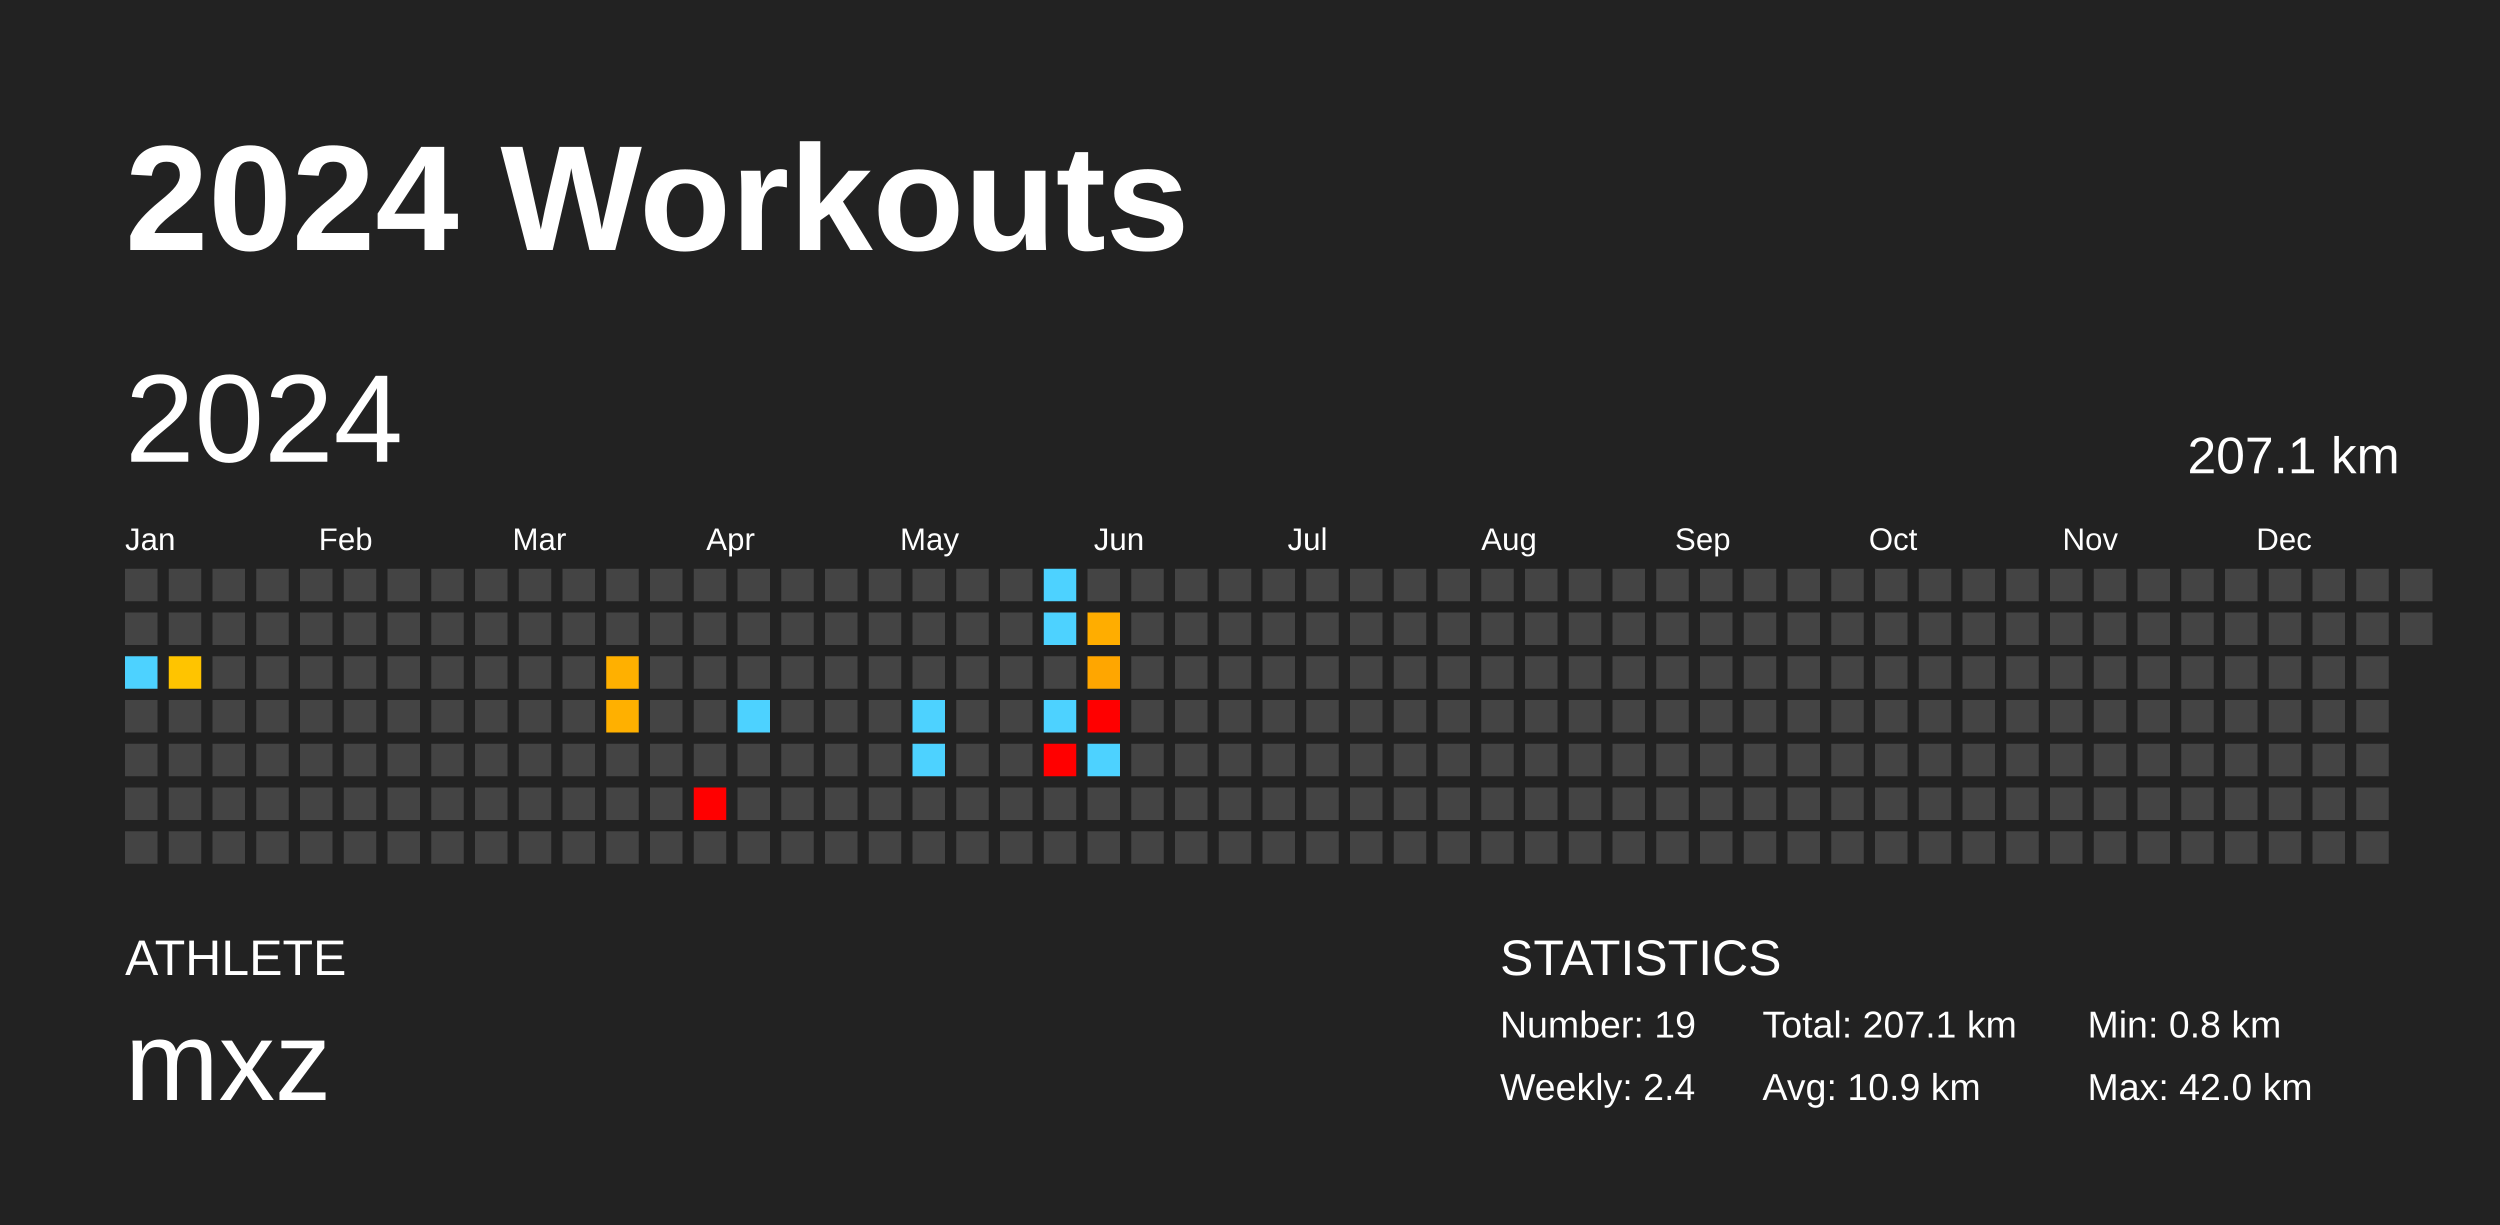
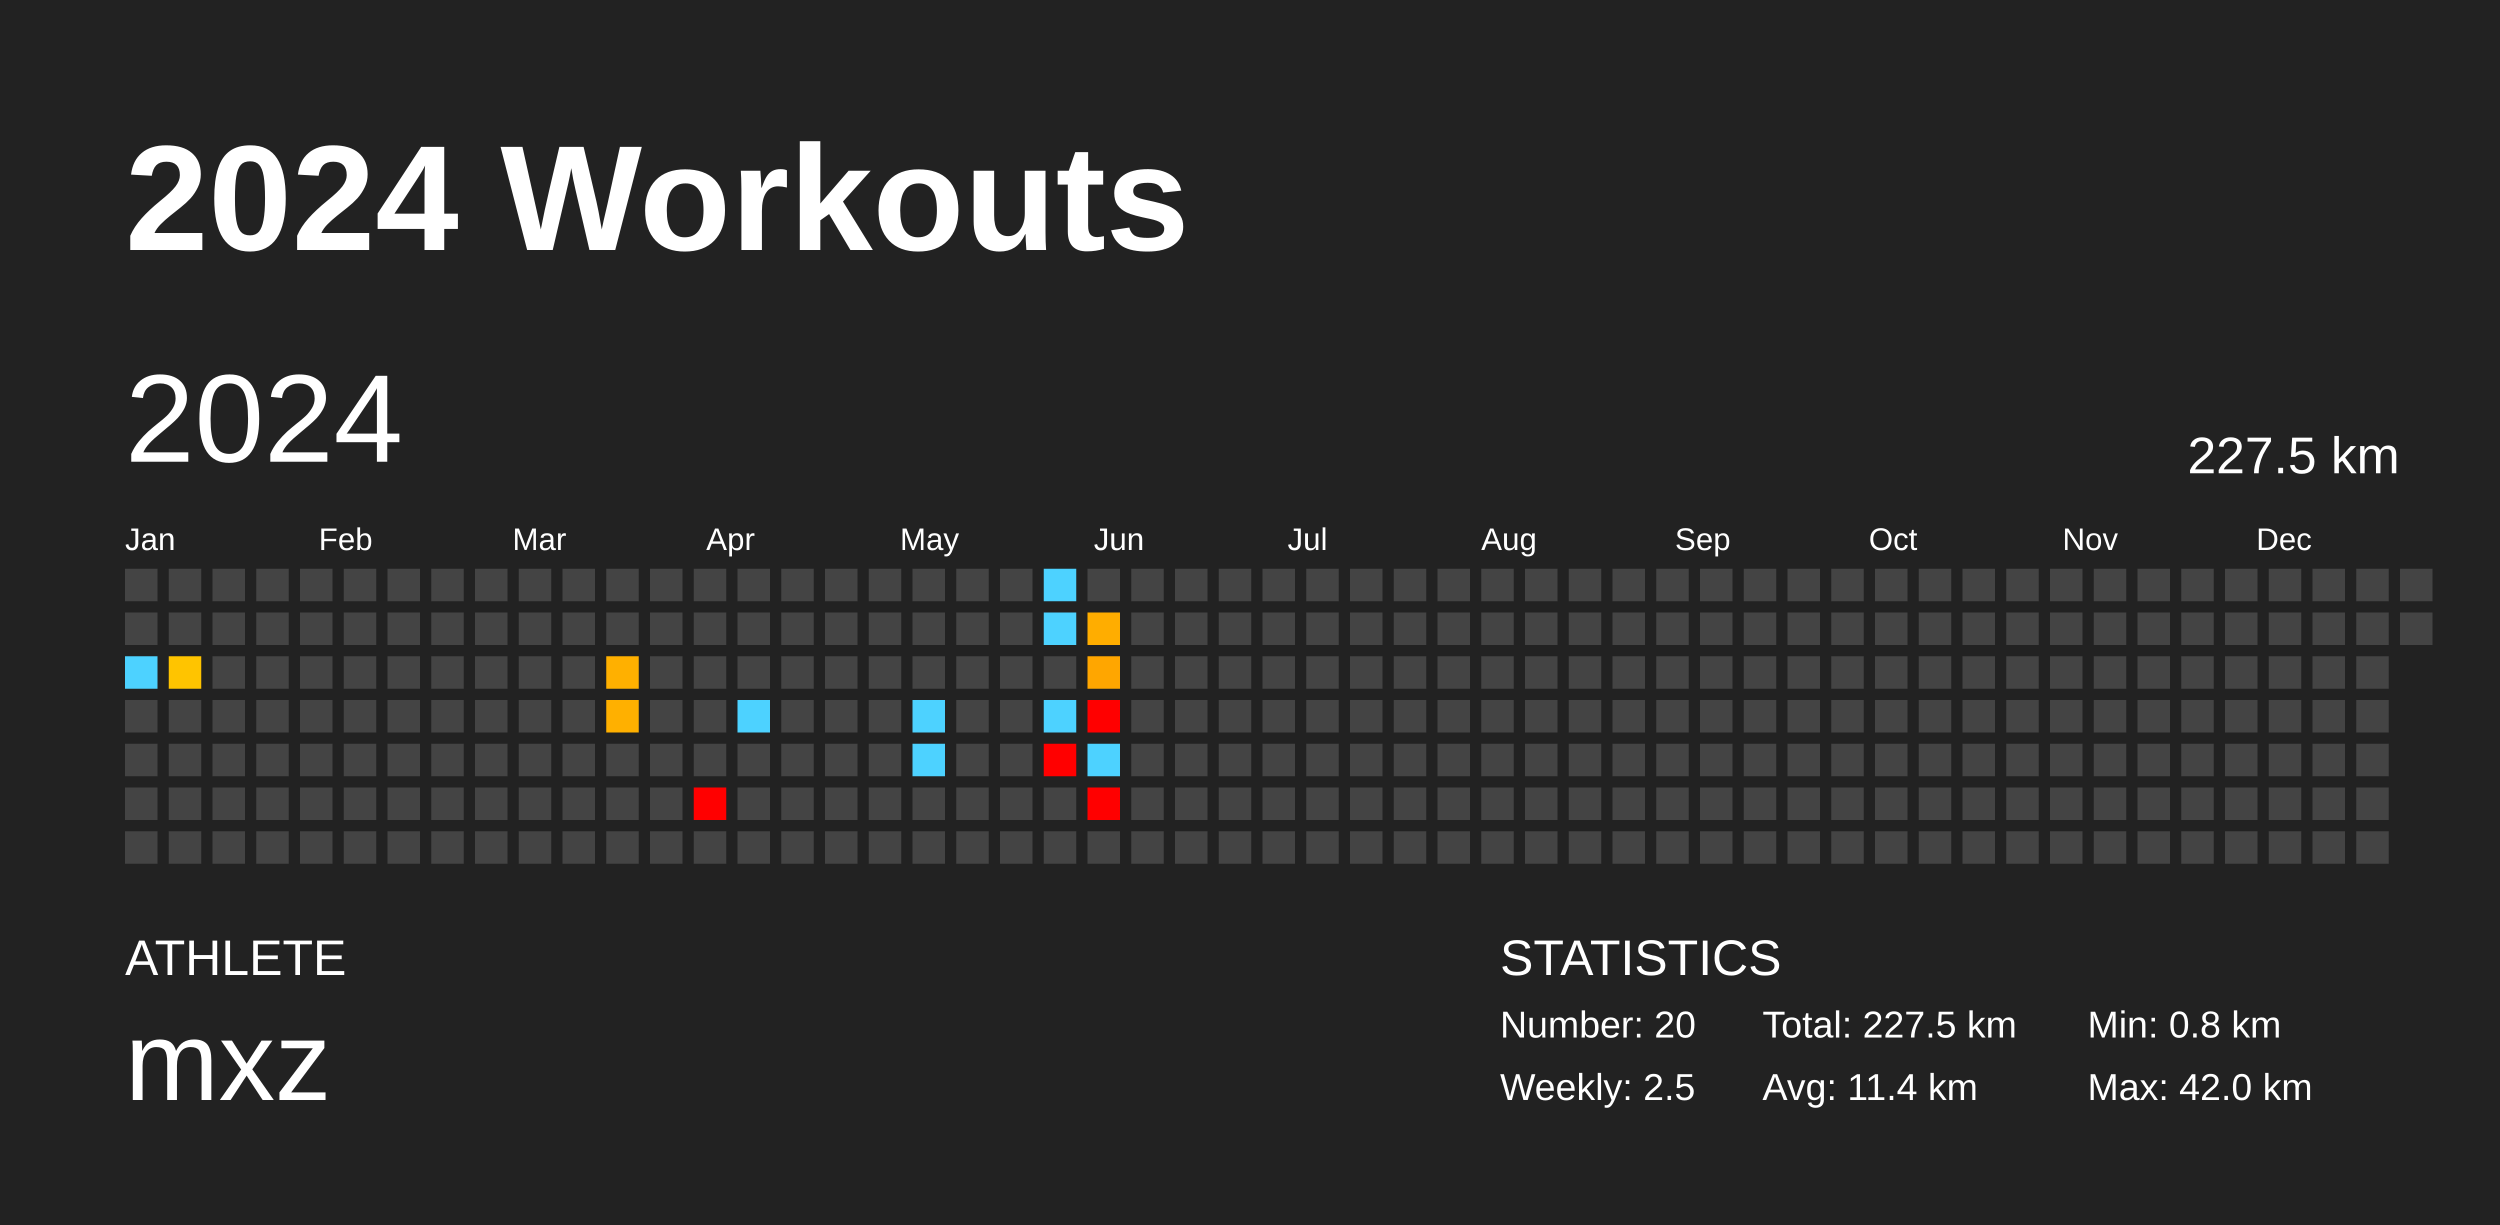
<svg xmlns="http://www.w3.org/2000/svg" baseProfile="full" height="98mm" version="1.1" viewBox="0,0,200,98" width="200mm">
  <defs />
  <rect fill="#222222" height="98" width="200" x="0" y="0" />
  <text fill="#FFFFFF" style="font-size:12px; font-family:Arial; font-weight:bold;" x="10" y="20">2024 Workouts</text>
  <text fill="#FFFFFF" style="font-size:4px; font-family:Arial" x="10" y="78">ATHLETE</text>
  <text fill="#FFFFFF" style="font-size:9px; font-family:Arial" x="10" y="88">mxz</text>
  <text fill="#FFFFFF" style="font-size:4px; font-family:Arial" x="120" y="78">STATISTICS</text>
-   <text fill="#FFFFFF" style="font-size:3px; font-family:Arial" x="120" y="83">Number: 19</text>
-   <text fill="#FFFFFF" style="font-size:3px; font-family:Arial" x="120" y="88">Weekly: 2.4</text>
-   <text fill="#FFFFFF" style="font-size:3px; font-family:Arial" x="141" y="83">Total: 207.1 km</text>
-   <text fill="#FFFFFF" style="font-size:3px; font-family:Arial" x="141" y="88">Avg: 10.9 km</text>
+   <text fill="#FFFFFF" style="font-size:3px; font-family:Arial" x="120" y="83">Number: 20</text>
+   <text fill="#FFFFFF" style="font-size:3px; font-family:Arial" x="120" y="88">Weekly: 2.5</text>
+   <text fill="#FFFFFF" style="font-size:3px; font-family:Arial" x="141" y="83">Total: 227.5 km</text>
+   <text fill="#FFFFFF" style="font-size:3px; font-family:Arial" x="141" y="88">Avg: 11.4 km</text>
  <text fill="#FFFFFF" style="font-size:3px; font-family:Arial" x="167" y="83">Min: 0.8 km</text>
  <text fill="#FFFFFF" style="font-size:3px; font-family:Arial" x="167" y="88">Max: 42.0 km</text>
  <text dominant-baseline="hanging" fill="#FFFFFF" style="font-size:10.0px; font-family:Arial;" x="10" y="30">2024</text>
-   <text dominant-baseline="hanging" fill="#FFFFFF" style="font-size:4.125px; font-family:Arial;" x="175" y="35">207.1 km</text>
+   <text dominant-baseline="hanging" fill="#FFFFFF" style="font-size:4.125px; font-family:Arial;" x="175" y="35">227.5 km</text>
  <text fill="#FFFFFF" style="font-size:2.5px; font-family:Arial" x="10.0" y="44">Jan</text>
  <text fill="#FFFFFF" style="font-size:2.5px; font-family:Arial" x="25.5" y="44">Feb</text>
  <text fill="#FFFFFF" style="font-size:2.5px; font-family:Arial" x="41.0" y="44">Mar</text>
  <text fill="#FFFFFF" style="font-size:2.5px; font-family:Arial" x="56.5" y="44">Apr</text>
  <text fill="#FFFFFF" style="font-size:2.5px; font-family:Arial" x="72.0" y="44">May</text>
  <text fill="#FFFFFF" style="font-size:2.5px; font-family:Arial" x="87.5" y="44">Jun</text>
  <text fill="#FFFFFF" style="font-size:2.5px; font-family:Arial" x="103.0" y="44">Jul</text>
  <text fill="#FFFFFF" style="font-size:2.5px; font-family:Arial" x="118.5" y="44">Aug</text>
  <text fill="#FFFFFF" style="font-size:2.5px; font-family:Arial" x="134.0" y="44">Sep</text>
  <text fill="#FFFFFF" style="font-size:2.5px; font-family:Arial" x="149.5" y="44">Oct</text>
  <text fill="#FFFFFF" style="font-size:2.5px; font-family:Arial" x="165.0" y="44">Nov</text>
  <text fill="#FFFFFF" style="font-size:2.5px; font-family:Arial" x="180.5" y="44">Dec</text>
  <rect fill="#444444" height="2.6" width="2.6" x="10.0" y="45.5" />
  <rect fill="#444444" height="2.6" width="2.6" x="10.0" y="49.0" />
  <rect fill="#4dd2ff" height="2.6" width="2.6" x="10.0" y="52.5" />
  <rect fill="#444444" height="2.6" width="2.6" x="10.0" y="56.0" />
  <rect fill="#444444" height="2.6" width="2.6" x="10.0" y="59.5" />
  <rect fill="#444444" height="2.6" width="2.6" x="10.0" y="63.0" />
  <rect fill="#444444" height="2.6" width="2.6" x="10.0" y="66.5" />
  <rect fill="#444444" height="2.6" width="2.6" x="13.5" y="45.5" />
  <rect fill="#444444" height="2.6" width="2.6" x="13.5" y="49.0" />
  <rect fill="#ffc400" height="2.6" width="2.6" x="13.5" y="52.5" />
  <rect fill="#444444" height="2.6" width="2.6" x="13.5" y="56.0" />
  <rect fill="#444444" height="2.6" width="2.6" x="13.5" y="59.5" />
  <rect fill="#444444" height="2.6" width="2.6" x="13.5" y="63.0" />
  <rect fill="#444444" height="2.6" width="2.6" x="13.5" y="66.5" />
  <rect fill="#444444" height="2.6" width="2.6" x="17.0" y="45.5" />
  <rect fill="#444444" height="2.6" width="2.6" x="17.0" y="49.0" />
  <rect fill="#444444" height="2.6" width="2.6" x="17.0" y="52.5" />
  <rect fill="#444444" height="2.6" width="2.6" x="17.0" y="56.0" />
  <rect fill="#444444" height="2.6" width="2.6" x="17.0" y="59.5" />
  <rect fill="#444444" height="2.6" width="2.6" x="17.0" y="63.0" />
  <rect fill="#444444" height="2.6" width="2.6" x="17.0" y="66.5" />
  <rect fill="#444444" height="2.6" width="2.6" x="20.5" y="45.5" />
  <rect fill="#444444" height="2.6" width="2.6" x="20.5" y="49.0" />
  <rect fill="#444444" height="2.6" width="2.6" x="20.5" y="52.5" />
  <rect fill="#444444" height="2.6" width="2.6" x="20.5" y="56.0" />
  <rect fill="#444444" height="2.6" width="2.6" x="20.5" y="59.5" />
  <rect fill="#444444" height="2.6" width="2.6" x="20.5" y="63.0" />
  <rect fill="#444444" height="2.6" width="2.6" x="20.5" y="66.5" />
  <rect fill="#444444" height="2.6" width="2.6" x="24.0" y="45.5" />
  <rect fill="#444444" height="2.6" width="2.6" x="24.0" y="49.0" />
  <rect fill="#444444" height="2.6" width="2.6" x="24.0" y="52.5" />
  <rect fill="#444444" height="2.6" width="2.6" x="24.0" y="56.0" />
  <rect fill="#444444" height="2.6" width="2.6" x="24.0" y="59.5" />
  <rect fill="#444444" height="2.6" width="2.6" x="24.0" y="63.0" />
  <rect fill="#444444" height="2.6" width="2.6" x="24.0" y="66.5" />
  <rect fill="#444444" height="2.6" width="2.6" x="27.5" y="45.5" />
  <rect fill="#444444" height="2.6" width="2.6" x="27.5" y="49.0" />
  <rect fill="#444444" height="2.6" width="2.6" x="27.5" y="52.5" />
  <rect fill="#444444" height="2.6" width="2.6" x="27.5" y="56.0" />
  <rect fill="#444444" height="2.6" width="2.6" x="27.5" y="59.5" />
  <rect fill="#444444" height="2.6" width="2.6" x="27.5" y="63.0" />
  <rect fill="#444444" height="2.6" width="2.6" x="27.5" y="66.5" />
  <rect fill="#444444" height="2.6" width="2.6" x="31.0" y="45.5" />
  <rect fill="#444444" height="2.6" width="2.6" x="31.0" y="49.0" />
  <rect fill="#444444" height="2.6" width="2.6" x="31.0" y="52.5" />
  <rect fill="#444444" height="2.6" width="2.6" x="31.0" y="56.0" />
  <rect fill="#444444" height="2.6" width="2.6" x="31.0" y="59.5" />
  <rect fill="#444444" height="2.6" width="2.6" x="31.0" y="63.0" />
  <rect fill="#444444" height="2.6" width="2.6" x="31.0" y="66.5" />
  <rect fill="#444444" height="2.6" width="2.6" x="34.5" y="45.5" />
  <rect fill="#444444" height="2.6" width="2.6" x="34.5" y="49.0" />
  <rect fill="#444444" height="2.6" width="2.6" x="34.5" y="52.5" />
  <rect fill="#444444" height="2.6" width="2.6" x="34.5" y="56.0" />
  <rect fill="#444444" height="2.6" width="2.6" x="34.5" y="59.5" />
  <rect fill="#444444" height="2.6" width="2.6" x="34.5" y="63.0" />
  <rect fill="#444444" height="2.6" width="2.6" x="34.5" y="66.5" />
  <rect fill="#444444" height="2.6" width="2.6" x="38.0" y="45.5" />
  <rect fill="#444444" height="2.6" width="2.6" x="38.0" y="49.0" />
  <rect fill="#444444" height="2.6" width="2.6" x="38.0" y="52.5" />
  <rect fill="#444444" height="2.6" width="2.6" x="38.0" y="56.0" />
  <rect fill="#444444" height="2.6" width="2.6" x="38.0" y="59.5" />
  <rect fill="#444444" height="2.6" width="2.6" x="38.0" y="63.0" />
  <rect fill="#444444" height="2.6" width="2.6" x="38.0" y="66.5" />
  <rect fill="#444444" height="2.6" width="2.6" x="41.5" y="45.5" />
  <rect fill="#444444" height="2.6" width="2.6" x="41.5" y="49.0" />
  <rect fill="#444444" height="2.6" width="2.6" x="41.5" y="52.5" />
  <rect fill="#444444" height="2.6" width="2.6" x="41.5" y="56.0" />
  <rect fill="#444444" height="2.6" width="2.6" x="41.5" y="59.5" />
  <rect fill="#444444" height="2.6" width="2.6" x="41.5" y="63.0" />
  <rect fill="#444444" height="2.6" width="2.6" x="41.5" y="66.5" />
  <rect fill="#444444" height="2.6" width="2.6" x="45.0" y="45.5" />
  <rect fill="#444444" height="2.6" width="2.6" x="45.0" y="49.0" />
  <rect fill="#444444" height="2.6" width="2.6" x="45.0" y="52.5" />
  <rect fill="#444444" height="2.6" width="2.6" x="45.0" y="56.0" />
  <rect fill="#444444" height="2.6" width="2.6" x="45.0" y="59.5" />
  <rect fill="#444444" height="2.6" width="2.6" x="45.0" y="63.0" />
  <rect fill="#444444" height="2.6" width="2.6" x="45.0" y="66.5" />
  <rect fill="#444444" height="2.6" width="2.6" x="48.5" y="45.5" />
  <rect fill="#444444" height="2.6" width="2.6" x="48.5" y="49.0" />
  <rect fill="#ffb000" height="2.6" width="2.6" x="48.5" y="52.5" />
  <rect fill="#ffb000" height="2.6" width="2.6" x="48.5" y="56.0" />
  <rect fill="#444444" height="2.6" width="2.6" x="48.5" y="59.5" />
  <rect fill="#444444" height="2.6" width="2.6" x="48.5" y="63.0" />
  <rect fill="#444444" height="2.6" width="2.6" x="48.5" y="66.5" />
  <rect fill="#444444" height="2.6" width="2.6" x="52.0" y="45.5" />
  <rect fill="#444444" height="2.6" width="2.6" x="52.0" y="49.0" />
  <rect fill="#444444" height="2.6" width="2.6" x="52.0" y="52.5" />
  <rect fill="#444444" height="2.6" width="2.6" x="52.0" y="56.0" />
  <rect fill="#444444" height="2.6" width="2.6" x="52.0" y="59.5" />
  <rect fill="#444444" height="2.6" width="2.6" x="52.0" y="63.0" />
  <rect fill="#444444" height="2.6" width="2.6" x="52.0" y="66.5" />
  <rect fill="#444444" height="2.6" width="2.6" x="55.5" y="45.5" />
  <rect fill="#444444" height="2.6" width="2.6" x="55.5" y="49.0" />
  <rect fill="#444444" height="2.6" width="2.6" x="55.5" y="52.5" />
  <rect fill="#444444" height="2.6" width="2.6" x="55.5" y="56.0" />
  <rect fill="#444444" height="2.6" width="2.6" x="55.5" y="59.5" />
  <rect fill="red" height="2.6" width="2.6" x="55.5" y="63.0" />
  <rect fill="#444444" height="2.6" width="2.6" x="55.5" y="66.5" />
  <rect fill="#444444" height="2.6" width="2.6" x="59.0" y="45.5" />
  <rect fill="#444444" height="2.6" width="2.6" x="59.0" y="49.0" />
  <rect fill="#444444" height="2.6" width="2.6" x="59.0" y="52.5" />
  <rect fill="#4dd2ff" height="2.6" width="2.6" x="59.0" y="56.0" />
  <rect fill="#444444" height="2.6" width="2.6" x="59.0" y="59.5" />
  <rect fill="#444444" height="2.6" width="2.6" x="59.0" y="63.0" />
  <rect fill="#444444" height="2.6" width="2.6" x="59.0" y="66.5" />
  <rect fill="#444444" height="2.6" width="2.6" x="62.5" y="45.5" />
  <rect fill="#444444" height="2.6" width="2.6" x="62.5" y="49.0" />
  <rect fill="#444444" height="2.6" width="2.6" x="62.5" y="52.5" />
  <rect fill="#444444" height="2.6" width="2.6" x="62.5" y="56.0" />
  <rect fill="#444444" height="2.6" width="2.6" x="62.5" y="59.5" />
  <rect fill="#444444" height="2.6" width="2.6" x="62.5" y="63.0" />
  <rect fill="#444444" height="2.6" width="2.6" x="62.5" y="66.5" />
  <rect fill="#444444" height="2.6" width="2.6" x="66.0" y="45.5" />
  <rect fill="#444444" height="2.6" width="2.6" x="66.0" y="49.0" />
  <rect fill="#444444" height="2.6" width="2.6" x="66.0" y="52.5" />
  <rect fill="#444444" height="2.6" width="2.6" x="66.0" y="56.0" />
  <rect fill="#444444" height="2.6" width="2.6" x="66.0" y="59.5" />
  <rect fill="#444444" height="2.6" width="2.6" x="66.0" y="63.0" />
  <rect fill="#444444" height="2.6" width="2.6" x="66.0" y="66.5" />
  <rect fill="#444444" height="2.6" width="2.6" x="69.5" y="45.5" />
  <rect fill="#444444" height="2.6" width="2.6" x="69.5" y="49.0" />
  <rect fill="#444444" height="2.6" width="2.6" x="69.5" y="52.5" />
  <rect fill="#444444" height="2.6" width="2.6" x="69.5" y="56.0" />
  <rect fill="#444444" height="2.6" width="2.6" x="69.5" y="59.5" />
  <rect fill="#444444" height="2.6" width="2.6" x="69.5" y="63.0" />
  <rect fill="#444444" height="2.6" width="2.6" x="69.5" y="66.5" />
  <rect fill="#444444" height="2.6" width="2.6" x="73.0" y="45.5" />
  <rect fill="#444444" height="2.6" width="2.6" x="73.0" y="49.0" />
  <rect fill="#444444" height="2.6" width="2.6" x="73.0" y="52.5" />
  <rect fill="#4dd2ff" height="2.6" width="2.6" x="73.0" y="56.0" />
  <rect fill="#4dd2ff" height="2.6" width="2.6" x="73.0" y="59.5" />
  <rect fill="#444444" height="2.6" width="2.6" x="73.0" y="63.0" />
  <rect fill="#444444" height="2.6" width="2.6" x="73.0" y="66.5" />
  <rect fill="#444444" height="2.6" width="2.6" x="76.5" y="45.5" />
  <rect fill="#444444" height="2.6" width="2.6" x="76.5" y="49.0" />
  <rect fill="#444444" height="2.6" width="2.6" x="76.5" y="52.5" />
  <rect fill="#444444" height="2.6" width="2.6" x="76.5" y="56.0" />
  <rect fill="#444444" height="2.6" width="2.6" x="76.5" y="59.5" />
  <rect fill="#444444" height="2.6" width="2.6" x="76.5" y="63.0" />
  <rect fill="#444444" height="2.6" width="2.6" x="76.5" y="66.5" />
  <rect fill="#444444" height="2.6" width="2.6" x="80.0" y="45.5" />
  <rect fill="#444444" height="2.6" width="2.6" x="80.0" y="49.0" />
  <rect fill="#444444" height="2.6" width="2.6" x="80.0" y="52.5" />
  <rect fill="#444444" height="2.6" width="2.6" x="80.0" y="56.0" />
  <rect fill="#444444" height="2.6" width="2.6" x="80.0" y="59.5" />
  <rect fill="#444444" height="2.6" width="2.6" x="80.0" y="63.0" />
  <rect fill="#444444" height="2.6" width="2.6" x="80.0" y="66.5" />
  <rect fill="#4dd2ff" height="2.6" width="2.6" x="83.5" y="45.5" />
  <rect fill="#4dd2ff" height="2.6" width="2.6" x="83.5" y="49.0" />
  <rect fill="#444444" height="2.6" width="2.6" x="83.5" y="52.5" />
  <rect fill="#4dd2ff" height="2.6" width="2.6" x="83.5" y="56.0" />
  <rect fill="red" height="2.6" width="2.6" x="83.5" y="59.5" />
  <rect fill="#444444" height="2.6" width="2.6" x="83.5" y="63.0" />
  <rect fill="#444444" height="2.6" width="2.6" x="83.5" y="66.5" />
  <rect fill="#444444" height="2.6" width="2.6" x="87.0" y="45.5" />
  <rect fill="#ffad00" height="2.6" width="2.6" x="87.0" y="49.0" />
  <rect fill="#ffa600" height="2.6" width="2.6" x="87.0" y="52.5" />
  <rect fill="red" height="2.6" width="2.6" x="87.0" y="56.0" />
  <rect fill="#4dd2ff" height="2.6" width="2.6" x="87.0" y="59.5" />
-   <rect fill="#444444" height="2.6" width="2.6" x="87.0" y="63.0" />
+   <rect fill="red" height="2.6" width="2.6" x="87.0" y="63.0" />
  <rect fill="#444444" height="2.6" width="2.6" x="87.0" y="66.5" />
  <rect fill="#444444" height="2.6" width="2.6" x="90.5" y="45.5" />
  <rect fill="#444444" height="2.6" width="2.6" x="90.5" y="49.0" />
  <rect fill="#444444" height="2.6" width="2.6" x="90.5" y="52.5" />
  <rect fill="#444444" height="2.6" width="2.6" x="90.5" y="56.0" />
  <rect fill="#444444" height="2.6" width="2.6" x="90.5" y="59.5" />
  <rect fill="#444444" height="2.6" width="2.6" x="90.5" y="63.0" />
  <rect fill="#444444" height="2.6" width="2.6" x="90.5" y="66.5" />
  <rect fill="#444444" height="2.6" width="2.6" x="94.0" y="45.5" />
  <rect fill="#444444" height="2.6" width="2.6" x="94.0" y="49.0" />
  <rect fill="#444444" height="2.6" width="2.6" x="94.0" y="52.5" />
  <rect fill="#444444" height="2.6" width="2.6" x="94.0" y="56.0" />
  <rect fill="#444444" height="2.6" width="2.6" x="94.0" y="59.5" />
  <rect fill="#444444" height="2.6" width="2.6" x="94.0" y="63.0" />
  <rect fill="#444444" height="2.6" width="2.6" x="94.0" y="66.5" />
  <rect fill="#444444" height="2.6" width="2.6" x="97.5" y="45.5" />
  <rect fill="#444444" height="2.6" width="2.6" x="97.5" y="49.0" />
  <rect fill="#444444" height="2.6" width="2.6" x="97.5" y="52.5" />
  <rect fill="#444444" height="2.6" width="2.6" x="97.5" y="56.0" />
  <rect fill="#444444" height="2.6" width="2.6" x="97.5" y="59.5" />
  <rect fill="#444444" height="2.6" width="2.6" x="97.5" y="63.0" />
  <rect fill="#444444" height="2.6" width="2.6" x="97.5" y="66.5" />
  <rect fill="#444444" height="2.6" width="2.6" x="101.0" y="45.5" />
  <rect fill="#444444" height="2.6" width="2.6" x="101.0" y="49.0" />
  <rect fill="#444444" height="2.6" width="2.6" x="101.0" y="52.5" />
  <rect fill="#444444" height="2.6" width="2.6" x="101.0" y="56.0" />
  <rect fill="#444444" height="2.6" width="2.6" x="101.0" y="59.5" />
  <rect fill="#444444" height="2.6" width="2.6" x="101.0" y="63.0" />
  <rect fill="#444444" height="2.6" width="2.6" x="101.0" y="66.5" />
  <rect fill="#444444" height="2.6" width="2.6" x="104.5" y="45.5" />
  <rect fill="#444444" height="2.6" width="2.6" x="104.5" y="49.0" />
  <rect fill="#444444" height="2.6" width="2.6" x="104.5" y="52.5" />
  <rect fill="#444444" height="2.6" width="2.6" x="104.5" y="56.0" />
  <rect fill="#444444" height="2.6" width="2.6" x="104.5" y="59.5" />
  <rect fill="#444444" height="2.6" width="2.6" x="104.5" y="63.0" />
  <rect fill="#444444" height="2.6" width="2.6" x="104.5" y="66.5" />
  <rect fill="#444444" height="2.6" width="2.6" x="108.0" y="45.5" />
  <rect fill="#444444" height="2.6" width="2.6" x="108.0" y="49.0" />
  <rect fill="#444444" height="2.6" width="2.6" x="108.0" y="52.5" />
  <rect fill="#444444" height="2.6" width="2.6" x="108.0" y="56.0" />
  <rect fill="#444444" height="2.6" width="2.6" x="108.0" y="59.5" />
  <rect fill="#444444" height="2.6" width="2.6" x="108.0" y="63.0" />
  <rect fill="#444444" height="2.6" width="2.6" x="108.0" y="66.5" />
  <rect fill="#444444" height="2.6" width="2.6" x="111.5" y="45.5" />
  <rect fill="#444444" height="2.6" width="2.6" x="111.5" y="49.0" />
  <rect fill="#444444" height="2.6" width="2.6" x="111.5" y="52.5" />
  <rect fill="#444444" height="2.6" width="2.6" x="111.5" y="56.0" />
  <rect fill="#444444" height="2.6" width="2.6" x="111.5" y="59.5" />
  <rect fill="#444444" height="2.6" width="2.6" x="111.5" y="63.0" />
  <rect fill="#444444" height="2.6" width="2.6" x="111.5" y="66.5" />
  <rect fill="#444444" height="2.6" width="2.6" x="115.0" y="45.5" />
  <rect fill="#444444" height="2.6" width="2.6" x="115.0" y="49.0" />
  <rect fill="#444444" height="2.6" width="2.6" x="115.0" y="52.5" />
  <rect fill="#444444" height="2.6" width="2.6" x="115.0" y="56.0" />
  <rect fill="#444444" height="2.6" width="2.6" x="115.0" y="59.5" />
  <rect fill="#444444" height="2.6" width="2.6" x="115.0" y="63.0" />
  <rect fill="#444444" height="2.6" width="2.6" x="115.0" y="66.5" />
  <rect fill="#444444" height="2.6" width="2.6" x="118.5" y="45.5" />
  <rect fill="#444444" height="2.6" width="2.6" x="118.5" y="49.0" />
  <rect fill="#444444" height="2.6" width="2.6" x="118.5" y="52.5" />
  <rect fill="#444444" height="2.6" width="2.6" x="118.5" y="56.0" />
  <rect fill="#444444" height="2.6" width="2.6" x="118.5" y="59.5" />
  <rect fill="#444444" height="2.6" width="2.6" x="118.5" y="63.0" />
  <rect fill="#444444" height="2.6" width="2.6" x="118.5" y="66.5" />
  <rect fill="#444444" height="2.6" width="2.6" x="122.0" y="45.5" />
  <rect fill="#444444" height="2.6" width="2.6" x="122.0" y="49.0" />
  <rect fill="#444444" height="2.6" width="2.6" x="122.0" y="52.5" />
  <rect fill="#444444" height="2.6" width="2.6" x="122.0" y="56.0" />
  <rect fill="#444444" height="2.6" width="2.6" x="122.0" y="59.5" />
  <rect fill="#444444" height="2.6" width="2.6" x="122.0" y="63.0" />
  <rect fill="#444444" height="2.6" width="2.6" x="122.0" y="66.5" />
  <rect fill="#444444" height="2.6" width="2.6" x="125.5" y="45.5" />
  <rect fill="#444444" height="2.6" width="2.6" x="125.5" y="49.0" />
  <rect fill="#444444" height="2.6" width="2.6" x="125.5" y="52.5" />
  <rect fill="#444444" height="2.6" width="2.6" x="125.5" y="56.0" />
  <rect fill="#444444" height="2.6" width="2.6" x="125.5" y="59.5" />
  <rect fill="#444444" height="2.6" width="2.6" x="125.5" y="63.0" />
  <rect fill="#444444" height="2.6" width="2.6" x="125.5" y="66.5" />
  <rect fill="#444444" height="2.6" width="2.6" x="129.0" y="45.5" />
  <rect fill="#444444" height="2.6" width="2.6" x="129.0" y="49.0" />
  <rect fill="#444444" height="2.6" width="2.6" x="129.0" y="52.5" />
  <rect fill="#444444" height="2.6" width="2.6" x="129.0" y="56.0" />
  <rect fill="#444444" height="2.6" width="2.6" x="129.0" y="59.5" />
  <rect fill="#444444" height="2.6" width="2.6" x="129.0" y="63.0" />
  <rect fill="#444444" height="2.6" width="2.6" x="129.0" y="66.5" />
  <rect fill="#444444" height="2.6" width="2.6" x="132.5" y="45.5" />
  <rect fill="#444444" height="2.6" width="2.6" x="132.5" y="49.0" />
  <rect fill="#444444" height="2.6" width="2.6" x="132.5" y="52.5" />
  <rect fill="#444444" height="2.6" width="2.6" x="132.5" y="56.0" />
  <rect fill="#444444" height="2.6" width="2.6" x="132.5" y="59.5" />
  <rect fill="#444444" height="2.6" width="2.6" x="132.5" y="63.0" />
  <rect fill="#444444" height="2.6" width="2.6" x="132.5" y="66.5" />
  <rect fill="#444444" height="2.6" width="2.6" x="136.0" y="45.5" />
  <rect fill="#444444" height="2.6" width="2.6" x="136.0" y="49.0" />
  <rect fill="#444444" height="2.6" width="2.6" x="136.0" y="52.5" />
  <rect fill="#444444" height="2.6" width="2.6" x="136.0" y="56.0" />
  <rect fill="#444444" height="2.6" width="2.6" x="136.0" y="59.5" />
  <rect fill="#444444" height="2.6" width="2.6" x="136.0" y="63.0" />
  <rect fill="#444444" height="2.6" width="2.6" x="136.0" y="66.5" />
  <rect fill="#444444" height="2.6" width="2.6" x="139.5" y="45.5" />
  <rect fill="#444444" height="2.6" width="2.6" x="139.5" y="49.0" />
  <rect fill="#444444" height="2.6" width="2.6" x="139.5" y="52.5" />
  <rect fill="#444444" height="2.6" width="2.6" x="139.5" y="56.0" />
  <rect fill="#444444" height="2.6" width="2.6" x="139.5" y="59.5" />
  <rect fill="#444444" height="2.6" width="2.6" x="139.5" y="63.0" />
  <rect fill="#444444" height="2.6" width="2.6" x="139.5" y="66.5" />
  <rect fill="#444444" height="2.6" width="2.6" x="143.0" y="45.5" />
  <rect fill="#444444" height="2.6" width="2.6" x="143.0" y="49.0" />
  <rect fill="#444444" height="2.6" width="2.6" x="143.0" y="52.5" />
  <rect fill="#444444" height="2.6" width="2.6" x="143.0" y="56.0" />
  <rect fill="#444444" height="2.6" width="2.6" x="143.0" y="59.5" />
  <rect fill="#444444" height="2.6" width="2.6" x="143.0" y="63.0" />
  <rect fill="#444444" height="2.6" width="2.6" x="143.0" y="66.5" />
  <rect fill="#444444" height="2.6" width="2.6" x="146.5" y="45.5" />
  <rect fill="#444444" height="2.6" width="2.6" x="146.5" y="49.0" />
  <rect fill="#444444" height="2.6" width="2.6" x="146.5" y="52.5" />
  <rect fill="#444444" height="2.6" width="2.6" x="146.5" y="56.0" />
  <rect fill="#444444" height="2.6" width="2.6" x="146.5" y="59.5" />
  <rect fill="#444444" height="2.6" width="2.6" x="146.5" y="63.0" />
  <rect fill="#444444" height="2.6" width="2.6" x="146.5" y="66.5" />
  <rect fill="#444444" height="2.6" width="2.6" x="150.0" y="45.5" />
  <rect fill="#444444" height="2.6" width="2.6" x="150.0" y="49.0" />
  <rect fill="#444444" height="2.6" width="2.6" x="150.0" y="52.5" />
  <rect fill="#444444" height="2.6" width="2.6" x="150.0" y="56.0" />
  <rect fill="#444444" height="2.6" width="2.6" x="150.0" y="59.5" />
  <rect fill="#444444" height="2.6" width="2.6" x="150.0" y="63.0" />
  <rect fill="#444444" height="2.6" width="2.6" x="150.0" y="66.5" />
  <rect fill="#444444" height="2.6" width="2.6" x="153.5" y="45.5" />
  <rect fill="#444444" height="2.6" width="2.6" x="153.5" y="49.0" />
  <rect fill="#444444" height="2.6" width="2.6" x="153.5" y="52.5" />
  <rect fill="#444444" height="2.6" width="2.6" x="153.5" y="56.0" />
  <rect fill="#444444" height="2.6" width="2.6" x="153.5" y="59.5" />
  <rect fill="#444444" height="2.6" width="2.6" x="153.5" y="63.0" />
  <rect fill="#444444" height="2.6" width="2.6" x="153.5" y="66.5" />
  <rect fill="#444444" height="2.6" width="2.6" x="157.0" y="45.5" />
  <rect fill="#444444" height="2.6" width="2.6" x="157.0" y="49.0" />
  <rect fill="#444444" height="2.6" width="2.6" x="157.0" y="52.5" />
  <rect fill="#444444" height="2.6" width="2.6" x="157.0" y="56.0" />
  <rect fill="#444444" height="2.6" width="2.6" x="157.0" y="59.5" />
  <rect fill="#444444" height="2.6" width="2.6" x="157.0" y="63.0" />
  <rect fill="#444444" height="2.6" width="2.6" x="157.0" y="66.5" />
  <rect fill="#444444" height="2.6" width="2.6" x="160.5" y="45.5" />
  <rect fill="#444444" height="2.6" width="2.6" x="160.5" y="49.0" />
  <rect fill="#444444" height="2.6" width="2.6" x="160.5" y="52.5" />
  <rect fill="#444444" height="2.6" width="2.6" x="160.5" y="56.0" />
  <rect fill="#444444" height="2.6" width="2.6" x="160.5" y="59.5" />
  <rect fill="#444444" height="2.6" width="2.6" x="160.5" y="63.0" />
  <rect fill="#444444" height="2.6" width="2.6" x="160.5" y="66.5" />
  <rect fill="#444444" height="2.6" width="2.6" x="164.0" y="45.5" />
  <rect fill="#444444" height="2.6" width="2.6" x="164.0" y="49.0" />
  <rect fill="#444444" height="2.6" width="2.6" x="164.0" y="52.5" />
  <rect fill="#444444" height="2.6" width="2.6" x="164.0" y="56.0" />
  <rect fill="#444444" height="2.6" width="2.6" x="164.0" y="59.5" />
  <rect fill="#444444" height="2.6" width="2.6" x="164.0" y="63.0" />
  <rect fill="#444444" height="2.6" width="2.6" x="164.0" y="66.5" />
  <rect fill="#444444" height="2.6" width="2.6" x="167.5" y="45.5" />
  <rect fill="#444444" height="2.6" width="2.6" x="167.5" y="49.0" />
  <rect fill="#444444" height="2.6" width="2.6" x="167.5" y="52.5" />
  <rect fill="#444444" height="2.6" width="2.6" x="167.5" y="56.0" />
  <rect fill="#444444" height="2.6" width="2.6" x="167.5" y="59.5" />
  <rect fill="#444444" height="2.6" width="2.6" x="167.5" y="63.0" />
  <rect fill="#444444" height="2.6" width="2.6" x="167.5" y="66.5" />
  <rect fill="#444444" height="2.6" width="2.6" x="171.0" y="45.5" />
  <rect fill="#444444" height="2.6" width="2.6" x="171.0" y="49.0" />
  <rect fill="#444444" height="2.6" width="2.6" x="171.0" y="52.5" />
  <rect fill="#444444" height="2.6" width="2.6" x="171.0" y="56.0" />
  <rect fill="#444444" height="2.6" width="2.6" x="171.0" y="59.5" />
  <rect fill="#444444" height="2.6" width="2.6" x="171.0" y="63.0" />
  <rect fill="#444444" height="2.6" width="2.6" x="171.0" y="66.5" />
  <rect fill="#444444" height="2.6" width="2.6" x="174.5" y="45.5" />
  <rect fill="#444444" height="2.6" width="2.6" x="174.5" y="49.0" />
  <rect fill="#444444" height="2.6" width="2.6" x="174.5" y="52.5" />
  <rect fill="#444444" height="2.6" width="2.6" x="174.5" y="56.0" />
  <rect fill="#444444" height="2.6" width="2.6" x="174.5" y="59.5" />
  <rect fill="#444444" height="2.6" width="2.6" x="174.5" y="63.0" />
  <rect fill="#444444" height="2.6" width="2.6" x="174.5" y="66.5" />
  <rect fill="#444444" height="2.6" width="2.6" x="178.0" y="45.5" />
  <rect fill="#444444" height="2.6" width="2.6" x="178.0" y="49.0" />
  <rect fill="#444444" height="2.6" width="2.6" x="178.0" y="52.5" />
  <rect fill="#444444" height="2.6" width="2.6" x="178.0" y="56.0" />
  <rect fill="#444444" height="2.6" width="2.6" x="178.0" y="59.5" />
  <rect fill="#444444" height="2.6" width="2.6" x="178.0" y="63.0" />
  <rect fill="#444444" height="2.6" width="2.6" x="178.0" y="66.5" />
  <rect fill="#444444" height="2.6" width="2.6" x="181.5" y="45.5" />
  <rect fill="#444444" height="2.6" width="2.6" x="181.5" y="49.0" />
  <rect fill="#444444" height="2.6" width="2.6" x="181.5" y="52.5" />
  <rect fill="#444444" height="2.6" width="2.6" x="181.5" y="56.0" />
  <rect fill="#444444" height="2.6" width="2.6" x="181.5" y="59.5" />
  <rect fill="#444444" height="2.6" width="2.6" x="181.5" y="63.0" />
  <rect fill="#444444" height="2.6" width="2.6" x="181.5" y="66.5" />
  <rect fill="#444444" height="2.6" width="2.6" x="185.0" y="45.5" />
  <rect fill="#444444" height="2.6" width="2.6" x="185.0" y="49.0" />
  <rect fill="#444444" height="2.6" width="2.6" x="185.0" y="52.5" />
  <rect fill="#444444" height="2.6" width="2.6" x="185.0" y="56.0" />
  <rect fill="#444444" height="2.6" width="2.6" x="185.0" y="59.5" />
  <rect fill="#444444" height="2.6" width="2.6" x="185.0" y="63.0" />
  <rect fill="#444444" height="2.6" width="2.6" x="185.0" y="66.5" />
  <rect fill="#444444" height="2.6" width="2.6" x="188.5" y="45.5" />
  <rect fill="#444444" height="2.6" width="2.6" x="188.5" y="49.0" />
  <rect fill="#444444" height="2.6" width="2.6" x="188.5" y="52.5" />
  <rect fill="#444444" height="2.6" width="2.6" x="188.5" y="56.0" />
  <rect fill="#444444" height="2.6" width="2.6" x="188.5" y="59.5" />
  <rect fill="#444444" height="2.6" width="2.6" x="188.5" y="63.0" />
  <rect fill="#444444" height="2.6" width="2.6" x="188.5" y="66.5" />
  <rect fill="#444444" height="2.6" width="2.6" x="192.0" y="45.5" />
  <rect fill="#444444" height="2.6" width="2.6" x="192.0" y="49.0" />
</svg>
